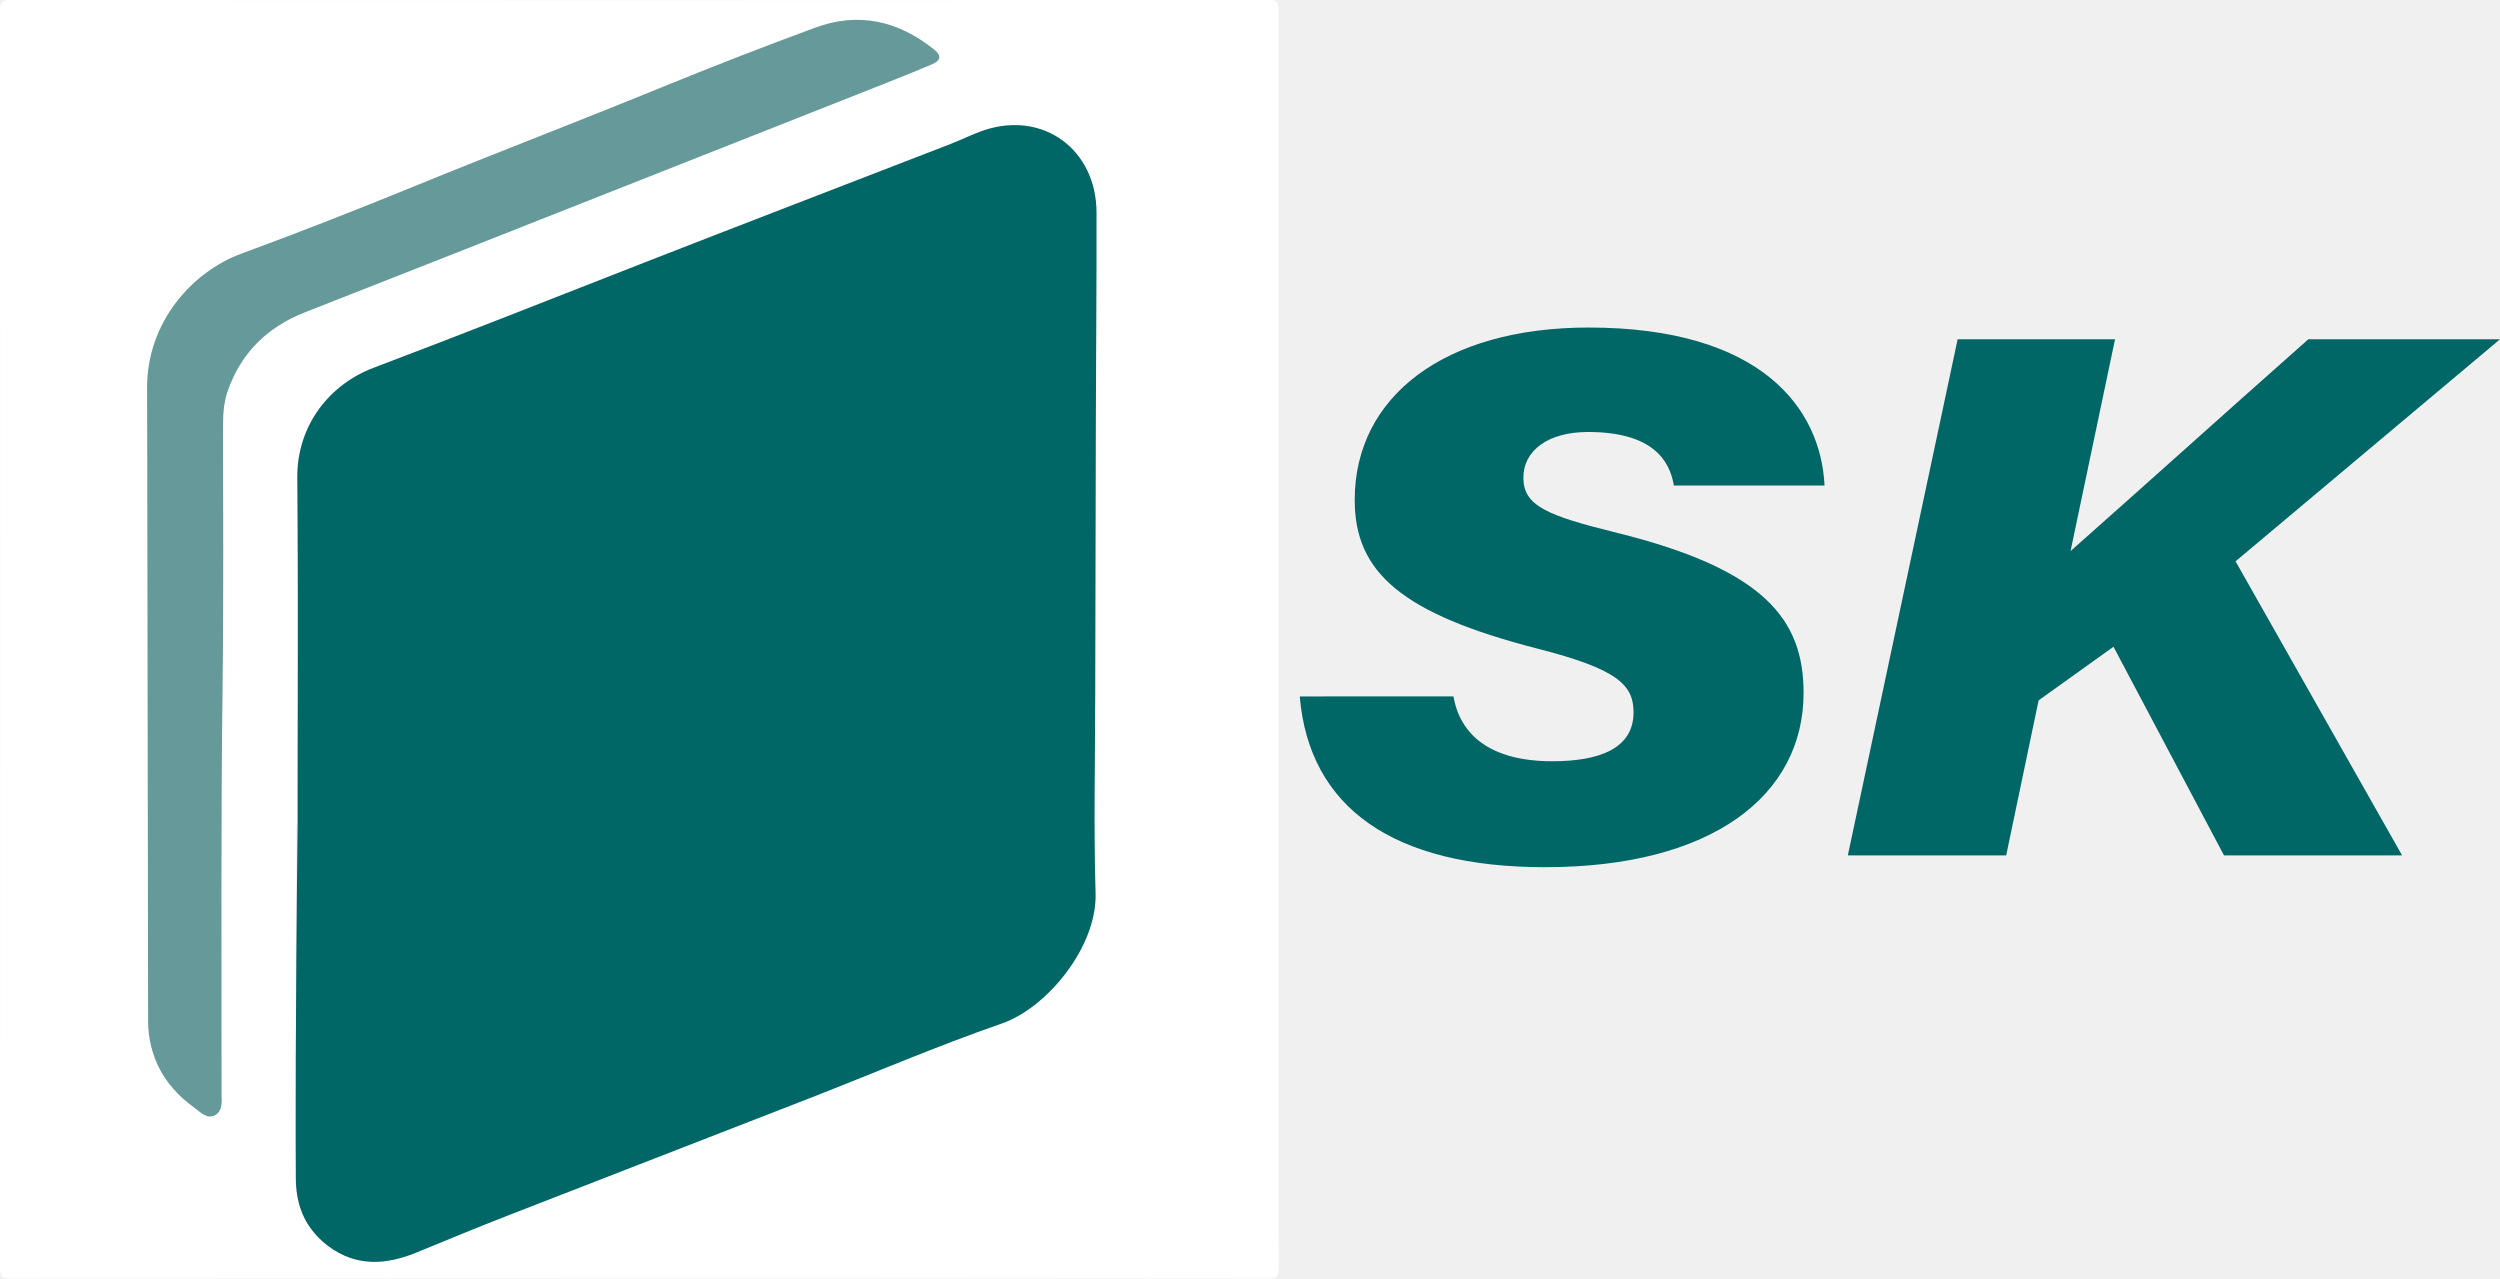
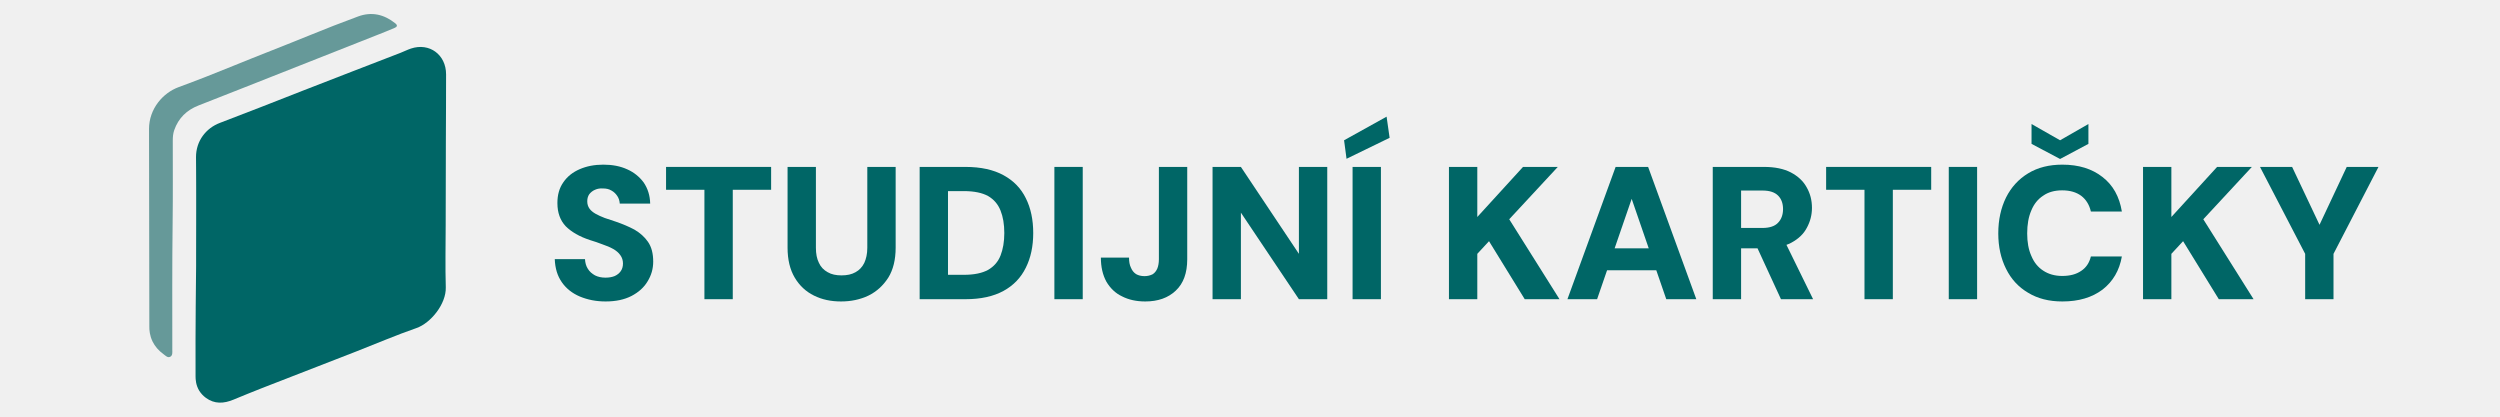
- <svg xmlns="http://www.w3.org/2000/svg" id="Vrstva_1" data-name="Vrstva 1" viewBox="0 0 3814.16 1950.69">
-   <defs>
-     <style>.cls-1{fill:#fff;}.cls-2{fill:#066;}.cls-3{fill:#699;}</style>
-   </defs>
-   <path class="cls-1" d="M1434.1,2390.35q-479.67,0-959.36.37c-13.62,0-15.64-3.75-15.64-16.26q.51-959.35-.07-1918.71c0-13.62,3.73-15.64,16.24-15.64q959.37.51,1918.72-.07c13.63,0,15.65,3.73,15.65,16.24q-.51,959.37.07,1918.71c0,13.62-3.73,15.66-16.25,15.65Q1913.79,2390.07,1434.1,2390.35ZM912.76,1698.16h-1.91c0,37.58.06,75.17,0,112.74-.28,142.24-.94,284.47-.69,426.7.07,41.88,14.91,77.75,49.82,103.57,43,31.8,88.16,28.47,134.69,9.36,46-18.89,91.89-37.89,138.18-56q230.1-89.78,460.44-179c98-38.18,194.7-79.86,294-114.28,69.59-24.13,145.32-117.52,143-198.42-3-101.09-.68-202.34-.51-303.52q.33-206.39.91-412.79c.31-107.54,1.27-215.07,1-322.62-.19-96-81.43-155.37-171.12-125.56-17.49,5.81-34.06,14.34-51.27,21C1750.35,721,1591.19,782,1432.49,844.07,1298,896.68,1163.8,949.86,1028.74,1001c-67,25.35-117.12,87.52-116.43,168.24C913.81,1345.5,912.76,1521.83,912.76,1698.16ZM684.49,1510h.69c0,161.3.36,322.61-.19,483.91-.19,57.91,23.91,102.32,70,135.71,9.41,6.82,19.52,18.3,31.74,12C799.6,2135,797,2119.8,797,2107.17c.14-207-1.07-413.9,1.62-620.86,1.73-133,.6-266,.72-398.92,0-17.42,1.34-34.48,7.22-51.18,20.52-58.34,60.71-97.17,117.53-119.6,73.06-28.85,146.25-57.36,219.3-86.2Q1470.55,701.29,1797.66,572c27.9-11,55.82-22.07,83.38-33.9,11.77-5.05,16.17-12,3.06-22.45-54.75-43.83-115.27-57.85-181.68-33.2q-118.58,44-235.78,91.67c-123.4,50.47-247.91,98.1-371.34,148.52C1006.68,758.85,917.46,794,827.5,827c-76.28,28-146.45,106.82-144,209.56C687.26,1194.27,684.49,1352.17,684.49,1510Z" transform="translate(-459.03 -440.04)" />
-   <path class="cls-2" d="M913.1,1698.32c0-11.14,0-39,0-50.23,0-9.26,0-39.76.06-50.79q0-25.38.09-50.79t.08-50.79q0-25.38.07-50.79t0-50.79q0-25.38,0-50.79t-.11-50.79q-.08-25.38-.2-50.79t-.31-50.79q-.08-10.79-.17-21.58c-.69-80.72,49.4-142.88,116.43-168.24,135.06-51.08,269.28-104.28,403.75-156.89,158.7-62.09,317.85-123,476.76-184.64,17.22-6.67,33.79-15.2,51.27-21,89.69-29.81,170.92,29.58,171.12,125.56.22,107.54-.74,215.08-1.05,322.62q-.57,206.4-.91,412.8c-.17,101.17-2.47,202.42.51,303.51,2.37,80.9-73.36,174.28-143,198.42-99.26,34.43-196,76.1-294,114.28q-230.13,89.7-460.44,179c-46.29,18.06-92.22,37.06-138.18,55.95-46.52,19.13-91.69,22.45-134.69-9.36a126.06,126.06,0,0,1-31.8-34.23c-17.13-27.76-17.85-56.75-18-69.34C909.87,2190.91,909.7,1983.14,913.1,1698.32Z" transform="translate(-459.03 -440.04)" />
-   <path class="cls-3" d="M683.5,1036.53c0-1.66-.06-3.32-.06-5-.11-100.31,69-177,144.06-204.59,90-33,179.18-68.17,267.8-104.37,123.43-50.42,247.94-98.05,371.34-148.52q117.06-47.88,235.78-91.67c66.41-24.64,126.93-10.63,181.68,33.19,13.1,10.49,8.7,17.41-3.06,22.46-27.56,11.83-55.48,22.87-83.38,33.9q-327.11,129.28-654.29,258.41c-73.06,28.84-146.24,57.35-219.3,86.19-56.83,22.44-97,61.27-117.53,119.6-5.87,16.71-7.2,33.78-7.22,51.19-.12,133,1,266-.72,398.92-2.69,207-1.49,413.9-1.62,620.86,0,12.63,2.62,27.82-10.26,34.47-12.21,6.3-22.33-5.18-31.74-12-24.46-17.72-42.74-38.56-54.46-62.87-14-28.93-15.78-56-15.53-72.84Z" transform="translate(-459.03 -440.04)" />
-   <path class="cls-2" d="M2676.53,1502.53c10.23,59,56.59,98.92,150.81,98.92,70.81,0,123.94-18.86,123.94-74.62,0-42.12-24.87-66-145.26-96.86-209.59-53.73-280.15-117.17-280.15-227.22,0-158,137.3-263,356.78-263,263.68,0,354.38,123.48,360,241H3012.79c-6.27-37.94-32.11-81.64-131.05-81.64-61.52,0-98.56,28.81-98.56,69.54,0,43.3,36,57.91,143.79,84.54,224.68,55.91,283.71,132.43,283.71,243.89,0,156.27-139,266-394.57,266-232.39,0-359.8-91.47-374.08-260.51Z" transform="translate(-459.03 -440.04)" />
-   <path class="cls-2" d="M3445.73,957.68h240.12L3618,1280.79c111.77-98.94,218.73-195.48,362.7-323.11h292.46l-403.44,338.75,254.1,448.64H3852.1l-168.6-318.31-114.25,81.82-49.47,236.49H3278.2Z" transform="translate(-459.03 -440.04)" />
+ <svg xmlns="http://www.w3.org/2000/svg" width="100%" height="100%" viewBox="0 0 11250 1875" version="1.1" xml:space="preserve" style="fill-rule:evenodd;clip-rule:evenodd;stroke-linejoin:round;stroke-miterlimit:2;">
+   <g transform="matrix(1,0,0,1,-30.77124,-0)">
+     <g transform="matrix(0.922895,0,0,0.922895,70.58756,-370.9594)">
+       <path d="M913.1,1698.32L913.1,1648.09C913.1,1638.83 913.1,1608.33 913.16,1597.3C913.16,1580.38 913.19,1563.45 913.25,1546.51C913.31,1529.57 913.337,1512.64 913.33,1495.72C913.33,1478.8 913.353,1461.87 913.4,1444.93C913.447,1427.99 913.447,1411.06 913.4,1394.14L913.4,1343.35C913.4,1326.41 913.363,1309.48 913.29,1292.56C913.237,1275.64 913.17,1258.71 913.09,1241.77C913.01,1224.83 912.907,1207.9 912.78,1190.98C912.727,1183.787 912.67,1176.593 912.61,1169.4C911.92,1088.68 962.01,1026.52 1029.04,1001.16C1164.1,950.08 1298.32,896.88 1432.79,844.27C1591.49,782.18 1750.64,721.27 1909.55,659.63C1926.77,652.96 1943.34,644.43 1960.82,638.63C2050.51,608.82 2131.74,668.21 2131.94,764.19C2132.16,871.73 2131.2,979.27 2130.89,1086.81C2130.51,1224.41 2130.207,1362.01 2129.98,1499.61C2129.81,1600.78 2127.51,1702.03 2130.49,1803.12C2132.86,1884.02 2057.13,1977.4 1987.49,2001.54C1888.23,2035.97 1791.49,2077.64 1693.49,2115.82C1540.07,2175.62 1386.59,2235.287 1233.05,2294.82C1186.76,2312.88 1140.83,2331.88 1094.87,2350.77C1048.35,2369.9 1003.18,2373.22 960.18,2341.41C947.54,2332.081 936.754,2320.472 928.38,2307.18C911.25,2279.42 910.53,2250.43 910.38,2237.84C909.87,2190.91 909.7,1983.14 913.1,1698.32Z" style="fill:rgb(0,102,102);fill-rule:nonzero;" />
+     </g>
+     <g transform="matrix(0.922895,0,0,0.922895,70.58756,-370.9594)">
+       <path d="M683.5,1036.53C683.5,1034.87 683.44,1033.21 683.44,1031.53C683.33,931.22 752.44,854.53 827.5,826.94C917.5,793.94 1006.68,758.77 1095.3,722.57C1218.73,672.15 1343.24,624.52 1466.64,574.05C1544.68,542.13 1623.273,511.573 1702.42,482.38C1768.83,457.74 1829.35,471.75 1884.1,515.57C1897.2,526.06 1892.8,532.98 1881.04,538.03C1853.48,549.86 1825.56,560.9 1797.66,571.93C1579.587,658.117 1361.49,744.253 1143.37,830.34C1070.31,859.18 997.13,887.69 924.07,916.53C867.24,938.97 827.07,977.8 806.54,1036.13C800.67,1052.84 799.34,1069.91 799.32,1087.32C799.2,1220.32 800.32,1353.32 798.6,1486.24C795.91,1693.24 797.11,1900.14 796.98,2107.1C796.98,2119.73 799.6,2134.92 786.72,2141.57C774.51,2147.87 764.39,2136.39 754.98,2129.57C730.52,2111.85 712.24,2091.01 700.52,2066.7C686.52,2037.77 684.74,2010.7 684.99,1993.86L683.5,1036.53Z" style="fill:rgb(102,153,153);fill-rule:nonzero;" />
+     </g>
+   </g>
+   <g transform="matrix(4.724185,0,0,4.724185,-3911.722,-4517.206)">
+     <g transform="matrix(180,0,0,180,1348.531,1241.183)">
+       <path d="M0.313,0.012C0.263,0.012 0.218,0.003 0.177,-0.014C0.137,-0.031 0.105,-0.056 0.082,-0.089C0.058,-0.123 0.046,-0.163 0.044,-0.212L0.204,-0.212C0.205,-0.192 0.21,-0.175 0.219,-0.161C0.228,-0.146 0.241,-0.135 0.257,-0.126C0.273,-0.118 0.291,-0.114 0.313,-0.114C0.331,-0.114 0.347,-0.117 0.36,-0.122C0.374,-0.128 0.385,-0.137 0.393,-0.148C0.401,-0.159 0.405,-0.173 0.405,-0.189C0.405,-0.206 0.4,-0.221 0.391,-0.233C0.382,-0.246 0.369,-0.257 0.353,-0.266C0.337,-0.275 0.318,-0.283 0.297,-0.29C0.276,-0.298 0.254,-0.306 0.23,-0.313C0.175,-0.331 0.132,-0.356 0.102,-0.386C0.073,-0.417 0.058,-0.457 0.058,-0.509C0.058,-0.552 0.068,-0.588 0.089,-0.618C0.11,-0.649 0.139,-0.672 0.176,-0.688C0.213,-0.704 0.254,-0.712 0.301,-0.712C0.349,-0.712 0.391,-0.704 0.428,-0.687C0.464,-0.671 0.493,-0.647 0.515,-0.617C0.536,-0.586 0.548,-0.549 0.549,-0.506L0.388,-0.506C0.387,-0.521 0.383,-0.534 0.375,-0.546C0.367,-0.558 0.357,-0.568 0.344,-0.575C0.331,-0.583 0.316,-0.586 0.299,-0.586C0.284,-0.587 0.27,-0.585 0.257,-0.579C0.245,-0.574 0.235,-0.566 0.227,-0.556C0.22,-0.546 0.216,-0.534 0.216,-0.518C0.216,-0.503 0.22,-0.49 0.228,-0.479C0.235,-0.469 0.246,-0.46 0.26,-0.452C0.274,-0.444 0.29,-0.437 0.308,-0.43C0.326,-0.424 0.346,-0.417 0.368,-0.41C0.403,-0.398 0.436,-0.384 0.466,-0.368C0.495,-0.351 0.519,-0.33 0.537,-0.304C0.556,-0.277 0.565,-0.242 0.565,-0.199C0.565,-0.161 0.555,-0.126 0.535,-0.094C0.516,-0.062 0.488,-0.037 0.45,-0.017C0.413,0.002 0.368,0.012 0.313,0.012Z" style="fill:rgb(0,102,102);fill-rule:nonzero;" />
+     </g>
+     <g transform="matrix(180,0,0,180,1457.791,1241.183)">
+       <path d="M0.229,-0L0.229,-0.579L0.026,-0.579L0.026,-0.7L0.582,-0.7L0.582,-0.579L0.379,-0.579L0.379,-0L0.229,-0Z" style="fill:rgb(0,102,102);fill-rule:nonzero;" />
+     </g>
+     <g transform="matrix(180,0,0,180,1567.231,1241.183)">
+       <path d="M0.344,0.012C0.291,0.012 0.243,0.002 0.201,-0.019C0.158,-0.04 0.124,-0.072 0.099,-0.114C0.074,-0.156 0.061,-0.209 0.061,-0.273L0.061,-0.7L0.211,-0.7L0.211,-0.272C0.211,-0.24 0.216,-0.214 0.227,-0.192C0.237,-0.17 0.253,-0.154 0.273,-0.143C0.293,-0.131 0.318,-0.126 0.346,-0.126C0.376,-0.126 0.4,-0.131 0.421,-0.143C0.441,-0.154 0.456,-0.17 0.467,-0.192C0.477,-0.214 0.483,-0.24 0.483,-0.272L0.483,-0.7L0.633,-0.7L0.633,-0.273C0.633,-0.209 0.62,-0.156 0.594,-0.114C0.567,-0.072 0.532,-0.04 0.489,-0.019C0.445,0.002 0.396,0.012 0.344,0.012Z" style="fill:rgb(0,102,102);fill-rule:nonzero;" />
+     </g>
+     <g transform="matrix(180,0,0,180,1691.971,1241.183)">
+       <path d="M0.067,-0L0.067,-0.7L0.31,-0.7C0.391,-0.7 0.458,-0.685 0.511,-0.656C0.564,-0.627 0.603,-0.587 0.629,-0.534C0.655,-0.482 0.668,-0.421 0.668,-0.35C0.668,-0.28 0.655,-0.219 0.629,-0.167C0.603,-0.114 0.564,-0.073 0.511,-0.044C0.458,-0.015 0.391,-0 0.31,-0L0.067,-0ZM0.217,-0.129L0.301,-0.129C0.355,-0.129 0.398,-0.138 0.429,-0.155C0.46,-0.173 0.482,-0.198 0.495,-0.231C0.508,-0.264 0.515,-0.304 0.515,-0.35C0.515,-0.397 0.508,-0.437 0.495,-0.469C0.482,-0.502 0.46,-0.528 0.429,-0.546C0.398,-0.563 0.355,-0.572 0.301,-0.572L0.217,-0.572L0.217,-0.129Z" style="fill:rgb(0,102,102);fill-rule:nonzero;" />
+     </g>
+     <g transform="matrix(180,0,0,180,1820.311,1241.183)">
+       <rect x="0.067" y="-0.7" width="0.15" height="0.7" style="fill:rgb(0,102,102);fill-rule:nonzero;" />
+     </g>
+     <g transform="matrix(180,0,0,180,1871.431,1241.183)">
+       <path d="M0.264,0.012C0.217,0.012 0.176,0.003 0.141,-0.015C0.105,-0.032 0.078,-0.059 0.058,-0.093C0.039,-0.128 0.029,-0.17 0.029,-0.22L0.178,-0.22C0.178,-0.199 0.181,-0.181 0.188,-0.167C0.194,-0.152 0.203,-0.141 0.215,-0.133C0.227,-0.126 0.242,-0.122 0.26,-0.122C0.277,-0.122 0.291,-0.126 0.303,-0.132C0.314,-0.139 0.322,-0.149 0.328,-0.163C0.333,-0.176 0.336,-0.192 0.336,-0.211L0.336,-0.7L0.486,-0.7L0.486,-0.211C0.486,-0.139 0.466,-0.083 0.425,-0.045C0.385,-0.007 0.331,0.012 0.264,0.012Z" style="fill:rgb(0,102,102);fill-rule:nonzero;" />
+     </g>
+     <g transform="matrix(180,0,0,180,1970.971,1241.183)">
+       <path d="M0.067,-0L0.067,-0.7L0.217,-0.7L0.524,-0.24L0.524,-0.7L0.674,-0.7L0.674,-0L0.524,-0L0.217,-0.458L0.217,-0L0.067,-0Z" style="fill:rgb(0,102,102);fill-rule:nonzero;" />
+     </g>
+     <g transform="matrix(180,0,0,180,2104.351,1241.183)">
+       <path d="M0.067,-0L0.067,-0.7L0.217,-0.7L0.217,-0L0.067,-0ZM0.035,-0.743L0.022,-0.841L0.247,-0.966L0.263,-0.854L0.035,-0.743Z" style="fill:rgb(0,102,102);fill-rule:nonzero;" />
+     </g>
+     <g transform="matrix(180,0,0,180,2155.471,1241.183)">
+         </g>
+     <g transform="matrix(180,0,0,180,2196.151,1241.183)">
+       <path d="M0.067,-0L0.067,-0.7L0.217,-0.7L0.217,-0.435L0.459,-0.7L0.643,-0.7L0.386,-0.423L0.652,-0L0.468,-0L0.279,-0.307L0.217,-0.24L0.217,-0L0.067,-0Z" style="fill:rgb(0,102,102);fill-rule:nonzero;" />
+     </g>
+     <g transform="matrix(180,0,0,180,2317.471,1241.183)">
+       <path d="M0.02,-0L0.275,-0.7L0.447,-0.7L0.702,-0L0.543,-0L0.36,-0.531L0.177,-0L0.02,-0ZM0.131,-0.153L0.171,-0.269L0.538,-0.269L0.577,-0.153L0.131,-0.153Z" style="fill:rgb(0,102,102);fill-rule:nonzero;" />
+     </g>
+     <g transform="matrix(180,0,0,180,2447.431,1241.183)">
+       <path d="M0.067,-0L0.067,-0.7L0.339,-0.7C0.396,-0.7 0.443,-0.69 0.48,-0.671C0.518,-0.651 0.546,-0.625 0.564,-0.592C0.583,-0.559 0.592,-0.523 0.592,-0.483C0.592,-0.446 0.583,-0.411 0.565,-0.378C0.548,-0.345 0.52,-0.319 0.483,-0.299C0.445,-0.279 0.397,-0.269 0.338,-0.269L0.217,-0.269L0.217,-0L0.067,-0ZM0.428,-0L0.287,-0.306L0.448,-0.306L0.598,-0L0.428,-0ZM0.217,-0.377L0.33,-0.377C0.367,-0.377 0.395,-0.386 0.412,-0.404C0.43,-0.422 0.439,-0.447 0.439,-0.477C0.439,-0.507 0.43,-0.531 0.413,-0.548C0.395,-0.566 0.368,-0.575 0.33,-0.575L0.217,-0.575L0.217,-0.377Z" style="fill:rgb(0,102,102);fill-rule:nonzero;" />
+     </g>
+     <g transform="matrix(180,0,0,180,2562.811,1241.183)">
+       <path d="M0.229,-0L0.229,-0.579L0.026,-0.579L0.026,-0.7L0.582,-0.7L0.582,-0.579L0.379,-0.579L0.379,-0L0.229,-0Z" style="fill:rgb(0,102,102);fill-rule:nonzero;" />
+     </g>
+     <g transform="matrix(180,0,0,180,2672.251,1241.183)">
+       <rect x="0.067" y="-0.7" width="0.15" height="0.7" style="fill:rgb(0,102,102);fill-rule:nonzero;" />
+     </g>
+     <g transform="matrix(180,0,0,180,2723.371,1241.183)">
+       <path d="M0.384,0.012C0.314,0.012 0.254,-0.003 0.203,-0.034C0.152,-0.064 0.113,-0.106 0.086,-0.161C0.059,-0.215 0.045,-0.277 0.045,-0.348C0.045,-0.42 0.059,-0.483 0.086,-0.538C0.113,-0.592 0.152,-0.635 0.203,-0.666C0.254,-0.697 0.314,-0.712 0.384,-0.712C0.471,-0.712 0.541,-0.69 0.596,-0.647C0.652,-0.604 0.686,-0.543 0.699,-0.464L0.535,-0.464C0.527,-0.499 0.51,-0.527 0.484,-0.547C0.458,-0.566 0.425,-0.576 0.383,-0.576C0.344,-0.576 0.31,-0.567 0.283,-0.548C0.255,-0.53 0.234,-0.504 0.22,-0.47C0.205,-0.436 0.198,-0.395 0.198,-0.348C0.198,-0.302 0.205,-0.262 0.22,-0.229C0.234,-0.195 0.255,-0.169 0.283,-0.151C0.31,-0.133 0.344,-0.123 0.383,-0.123C0.425,-0.123 0.458,-0.132 0.484,-0.15C0.51,-0.167 0.527,-0.193 0.535,-0.226L0.699,-0.226C0.686,-0.152 0.652,-0.094 0.597,-0.051C0.541,-0.009 0.471,0.012 0.384,0.012ZM0.372,-0.742L0.221,-0.822L0.221,-0.927L0.372,-0.841L0.522,-0.927L0.522,-0.822L0.372,-0.742Z" style="fill:rgb(0,102,102);fill-rule:nonzero;" />
+     </g>
+     <g transform="matrix(180,0,0,180,2857.291,1241.183)">
+       <path d="M0.067,-0L0.067,-0.7L0.217,-0.7L0.217,-0.435L0.459,-0.7L0.643,-0.7L0.386,-0.423L0.652,-0L0.468,-0L0.279,-0.307L0.217,-0.24L0.217,-0L0.067,-0Z" style="fill:rgb(0,102,102);fill-rule:nonzero;" />
+     </g>
+     <g transform="matrix(180,0,0,180,2978.611,1241.183)">
+       <path d="M0.251,-0L0.251,-0.24L0.012,-0.7L0.182,-0.7L0.341,-0.364L0.313,-0.364L0.471,-0.7L0.639,-0.7L0.401,-0.24L0.401,-0L0.251,-0Z" style="fill:rgb(0,102,102);fill-rule:nonzero;" />
+     </g>
+     <g transform="matrix(180,0,0,180,3095.791,1241.183)">
+         </g>
+   </g>
</svg>
